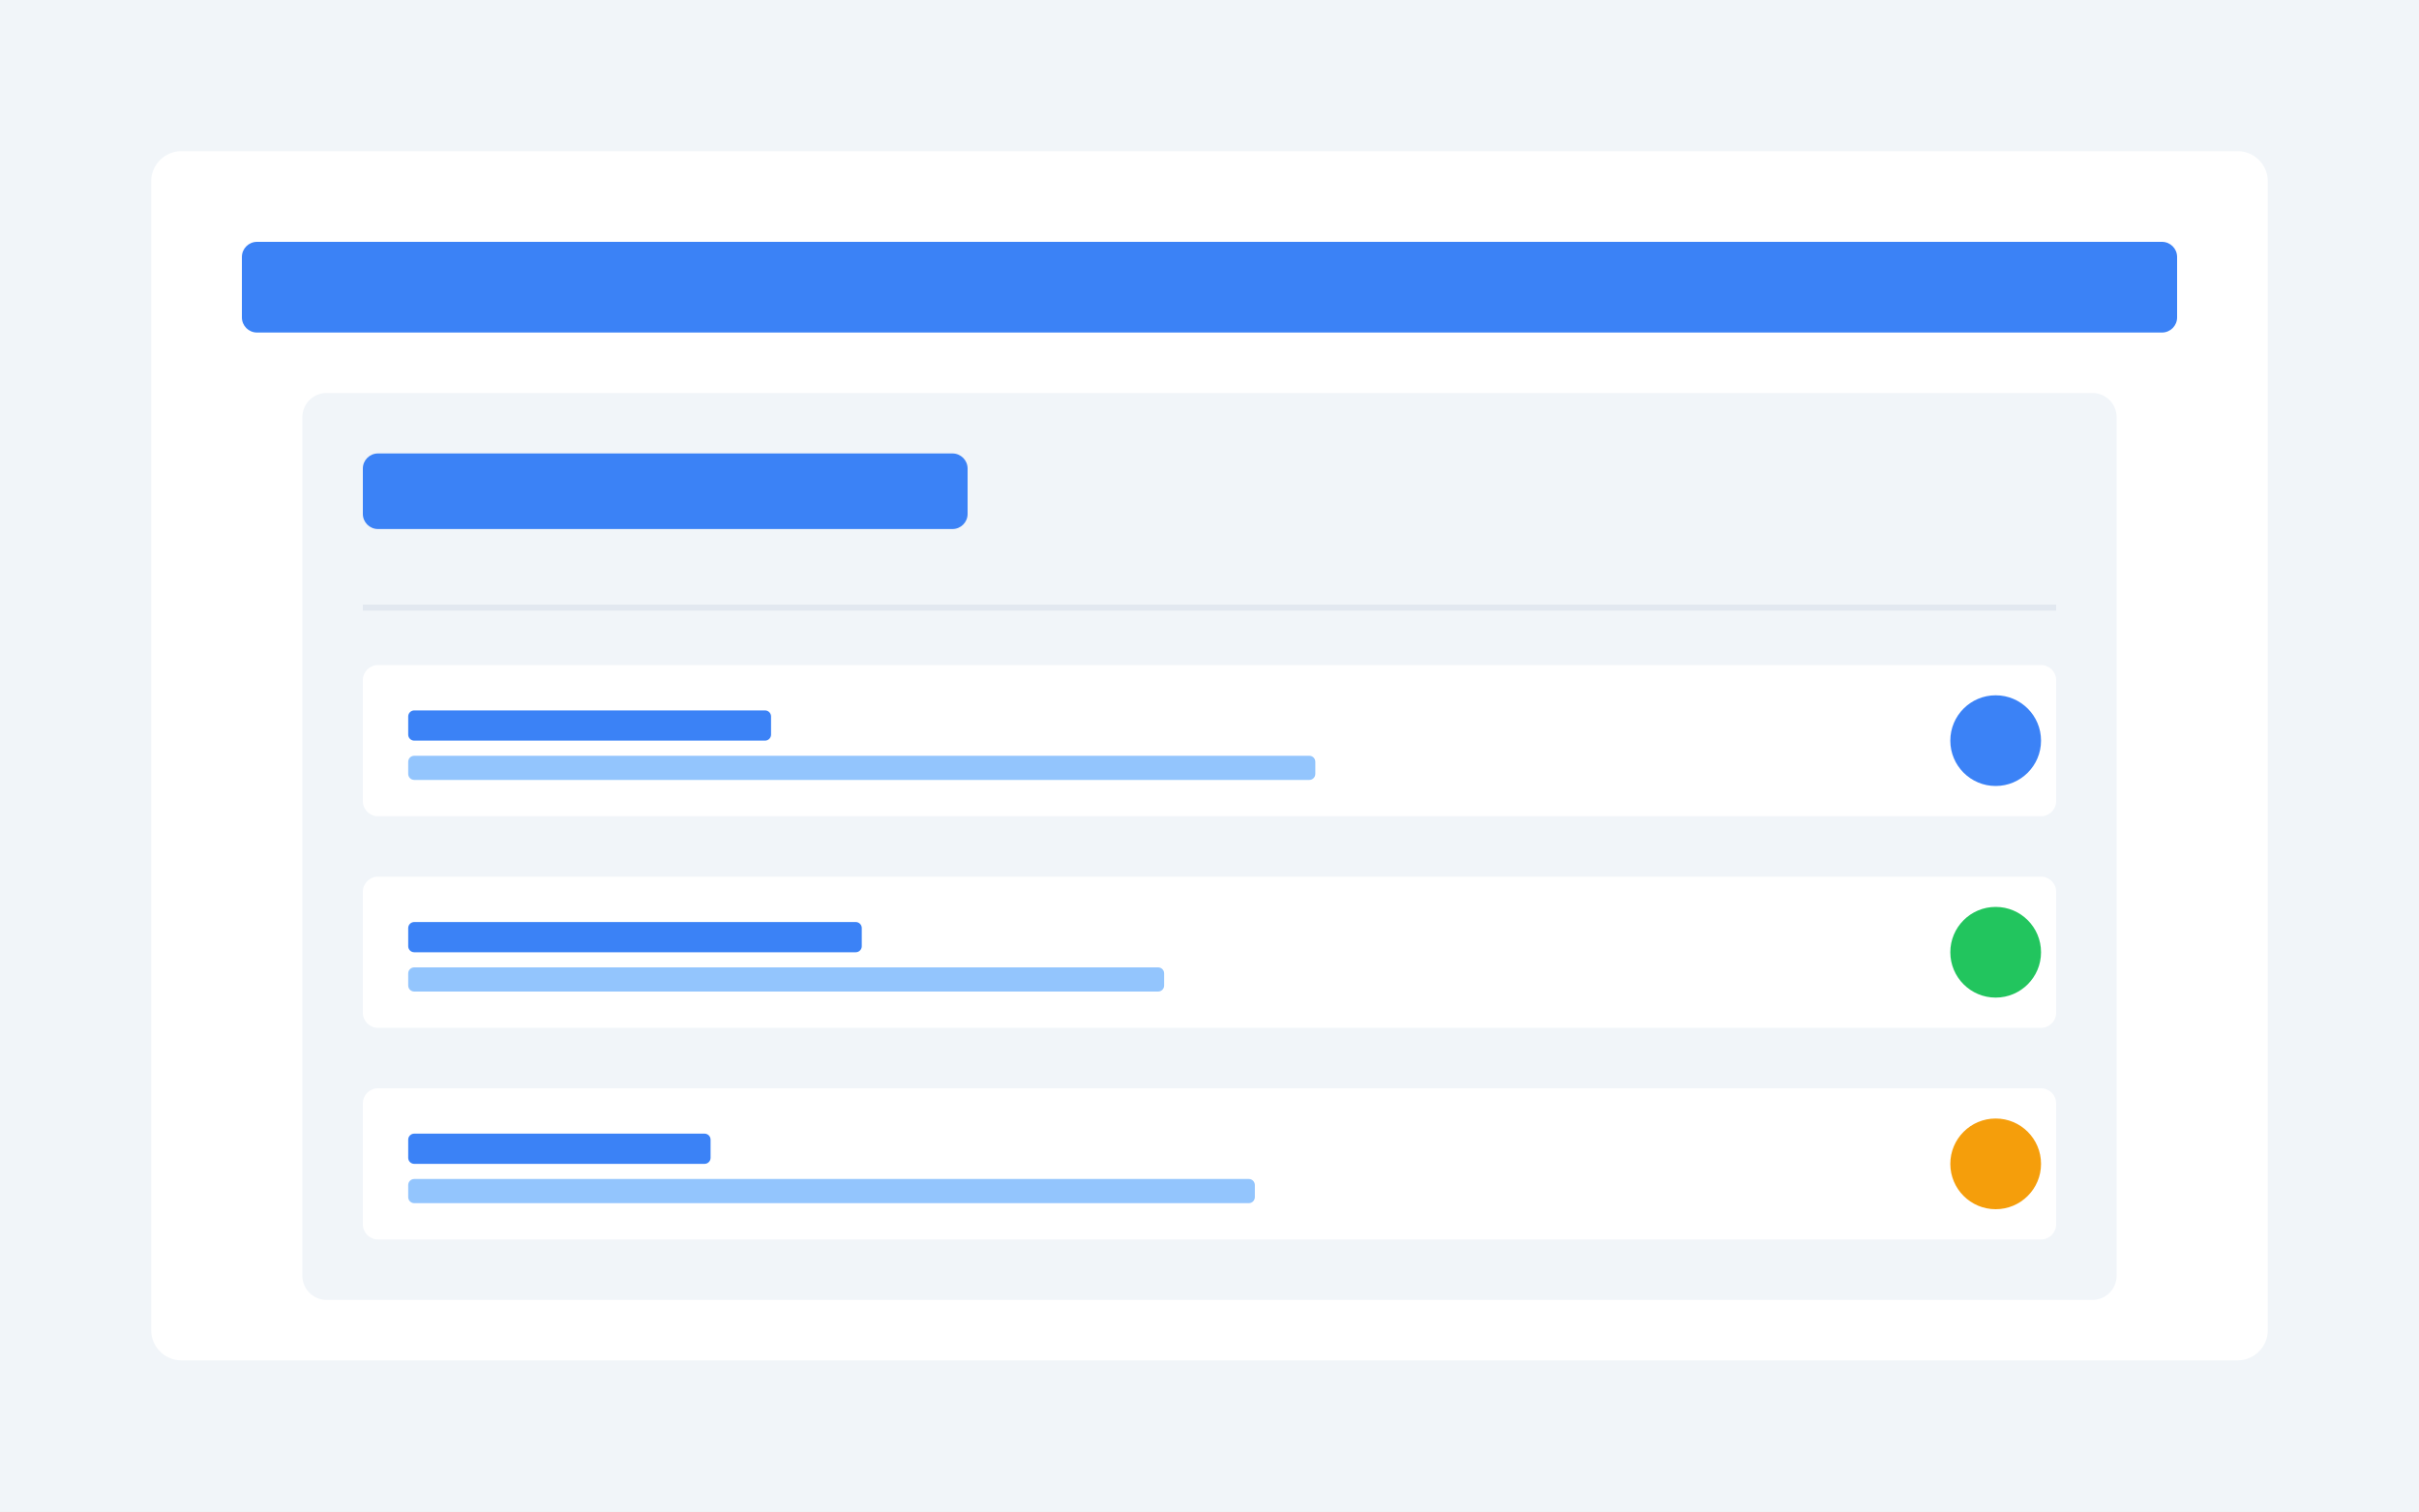
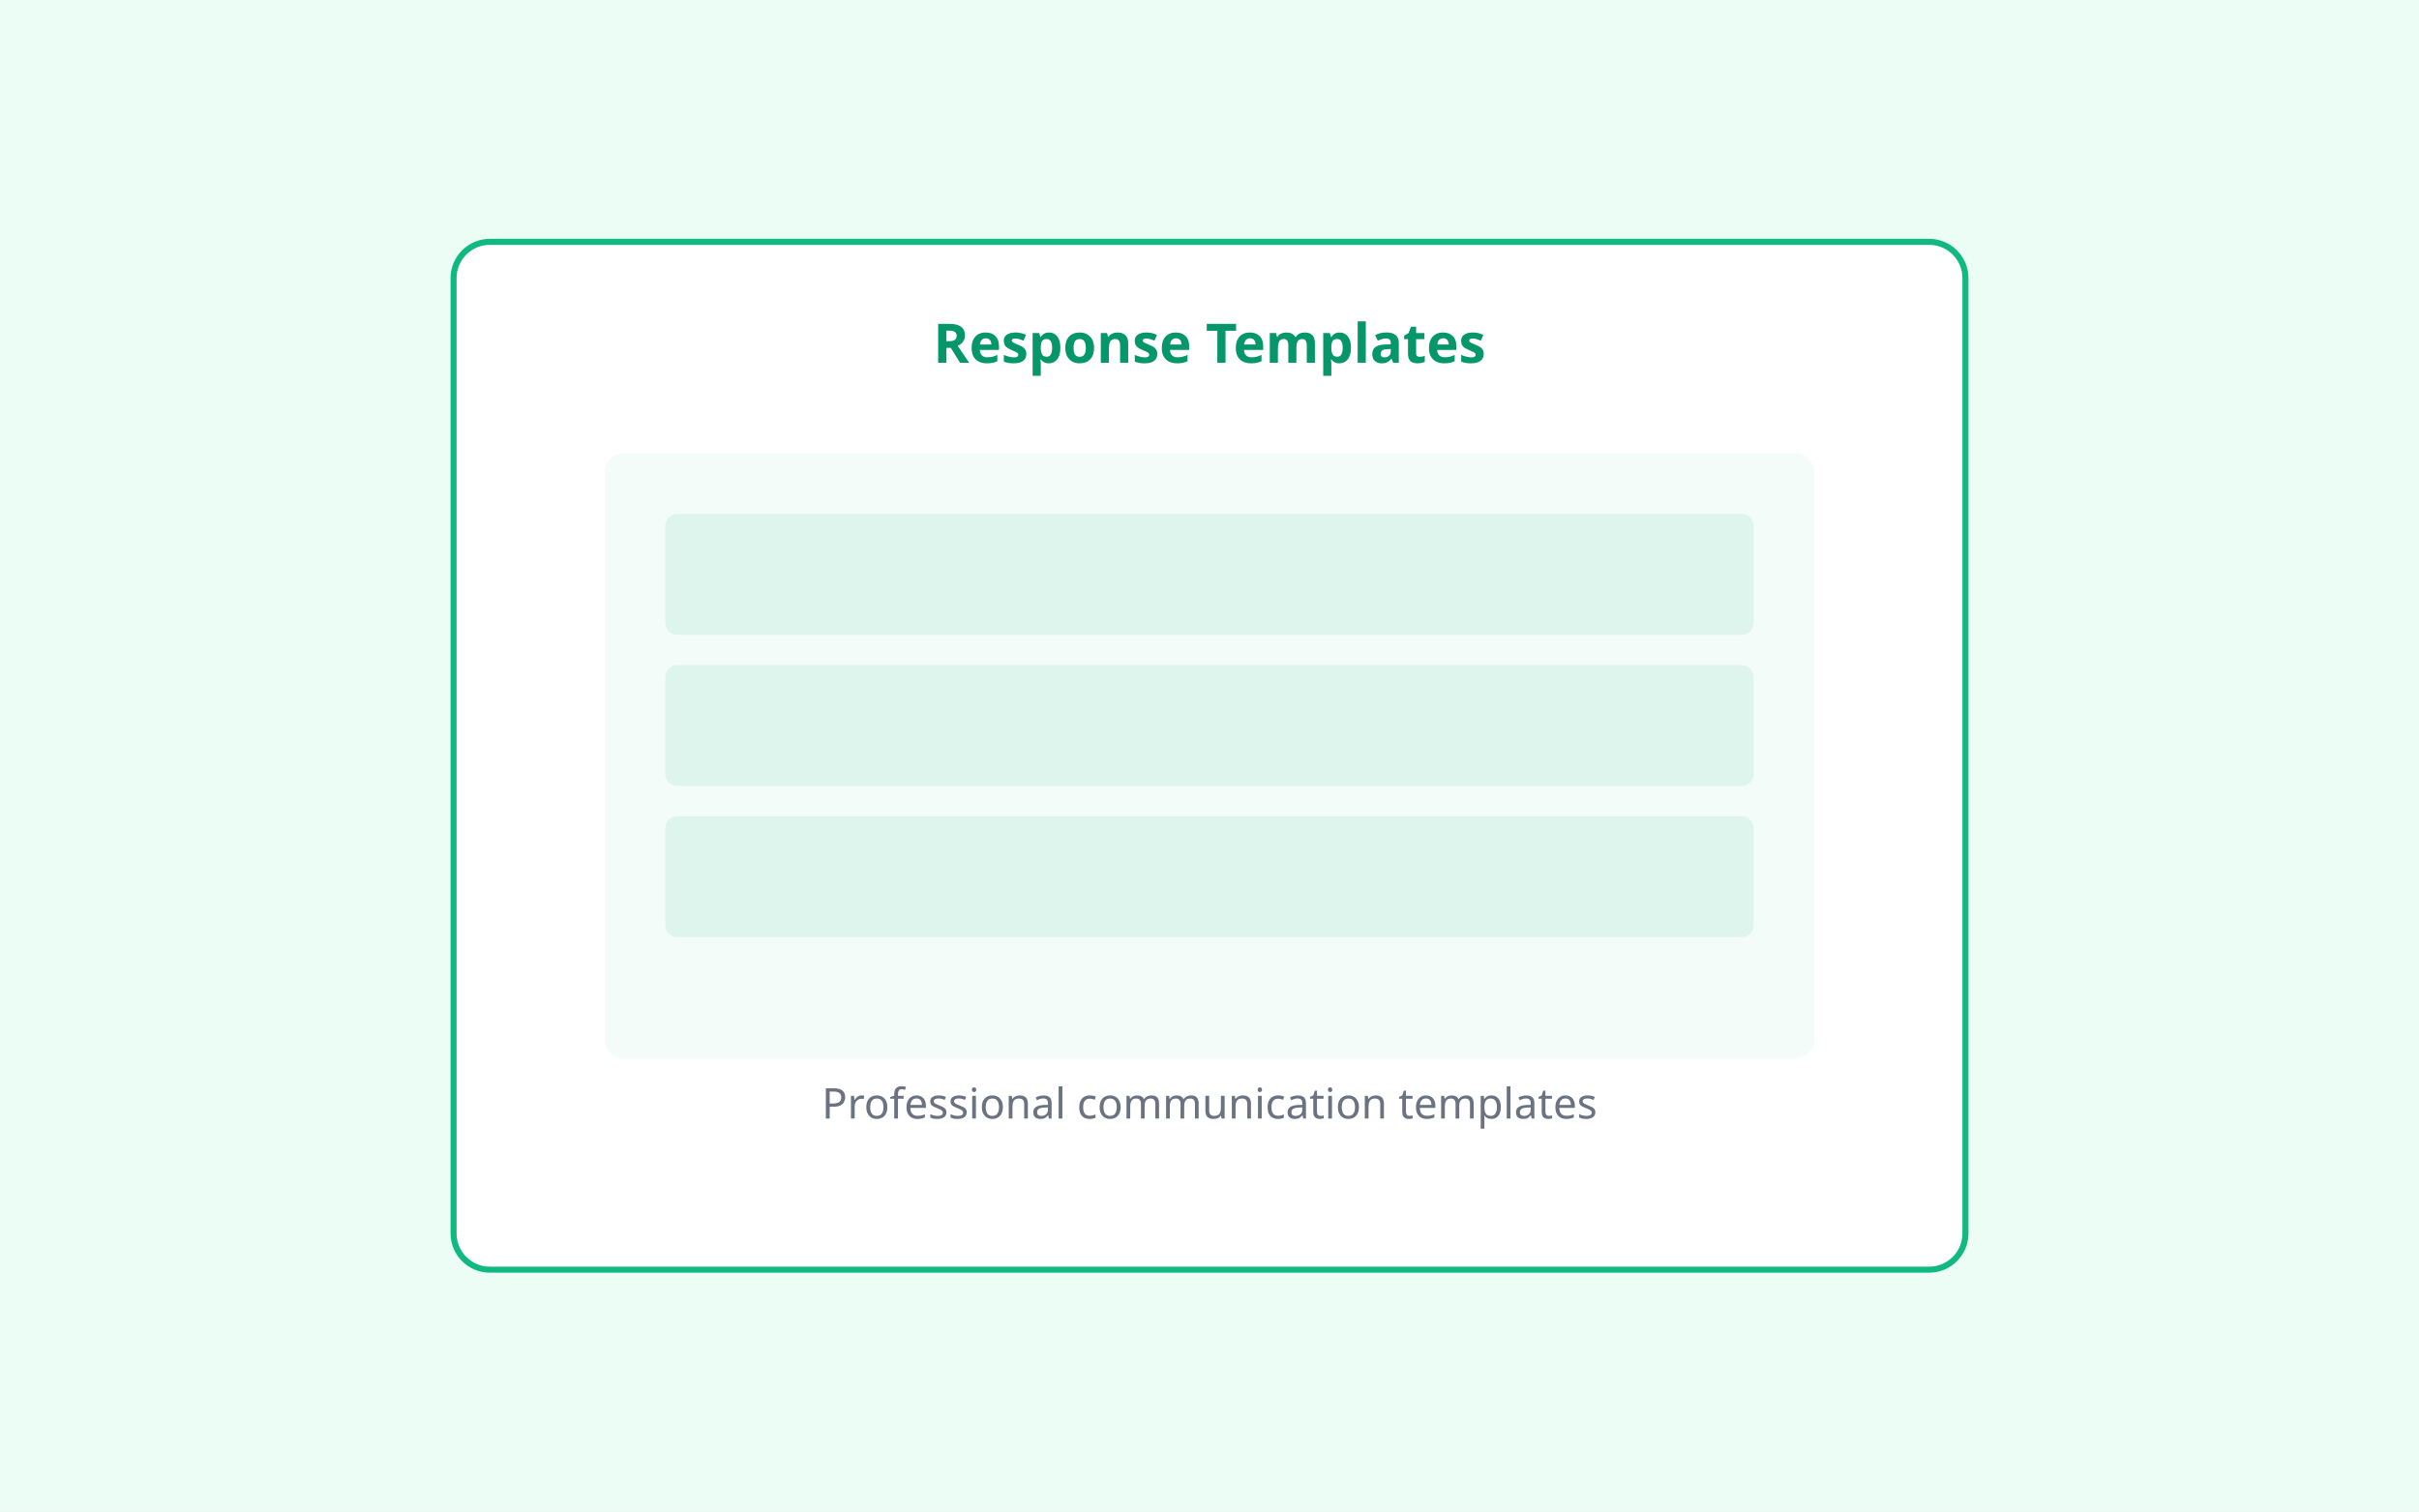
- <svg xmlns="http://www.w3.org/2000/svg" width="800" height="500" viewBox="0 0 800 500" fill="none">
-   <rect width="800" height="500" fill="#F1F5F9" />
-   <rect x="50" y="50" width="700" height="400" rx="10" fill="white" />
-   <rect x="80" y="80" width="640" height="30" rx="5" fill="#3B82F6" />
-   <rect x="100" y="130" width="600" height="300" rx="8" fill="#F1F5F9" />
-   <rect x="120" y="150" width="200" height="25" rx="5" fill="#3B82F6" />
-   <rect x="120" y="200" width="560" height="2" fill="#E2E8F0" />
-   <rect x="120" y="220" width="560" height="50" rx="5" fill="white" />
-   <rect x="135" y="235" width="120" height="10" rx="2" fill="#3B82F6" />
-   <rect x="135" y="250" width="300" height="8" rx="2" fill="#93C5FD" />
-   <circle cx="660" cy="245" r="15" fill="#3B82F6" />
-   <rect x="120" y="290" width="560" height="50" rx="5" fill="white" />
-   <rect x="135" y="305" width="150" height="10" rx="2" fill="#3B82F6" />
-   <rect x="135" y="320" width="250" height="8" rx="2" fill="#93C5FD" />
-   <circle cx="660" cy="315" r="15" fill="#22C55E" />
-   <rect x="120" y="360" width="560" height="50" rx="5" fill="white" />
-   <rect x="135" y="375" width="100" height="10" rx="2" fill="#3B82F6" />
-   <rect x="135" y="390" width="280" height="8" rx="2" fill="#93C5FD" />
-   <circle cx="660" cy="385" r="15" fill="#F59E0B" />
+ <svg xmlns="http://www.w3.org/2000/svg" viewBox="0 0 800 500" fill="none">
+   <rect width="800" height="500" fill="#ECFDF5" />
+   <rect x="150" y="80" width="500" height="340" rx="12" fill="white" stroke="#10B981" stroke-width="2" />
+   <text x="400" y="120" text-anchor="middle" font-family="system-ui" font-size="18" font-weight="600" fill="#059669">Response Templates</text>
+   <rect x="200" y="150" width="400" height="200" rx="6" fill="#10B981" opacity="0.05" />
+   <rect x="220" y="170" width="360" height="40" rx="4" fill="#10B981" opacity="0.1" />
+   <rect x="220" y="220" width="360" height="40" rx="4" fill="#10B981" opacity="0.1" />
+   <rect x="220" y="270" width="360" height="40" rx="4" fill="#10B981" opacity="0.1" />
+   <text x="400" y="370" text-anchor="middle" font-family="system-ui" font-size="14" fill="#6B7280">Professional communication templates</text>
</svg>
